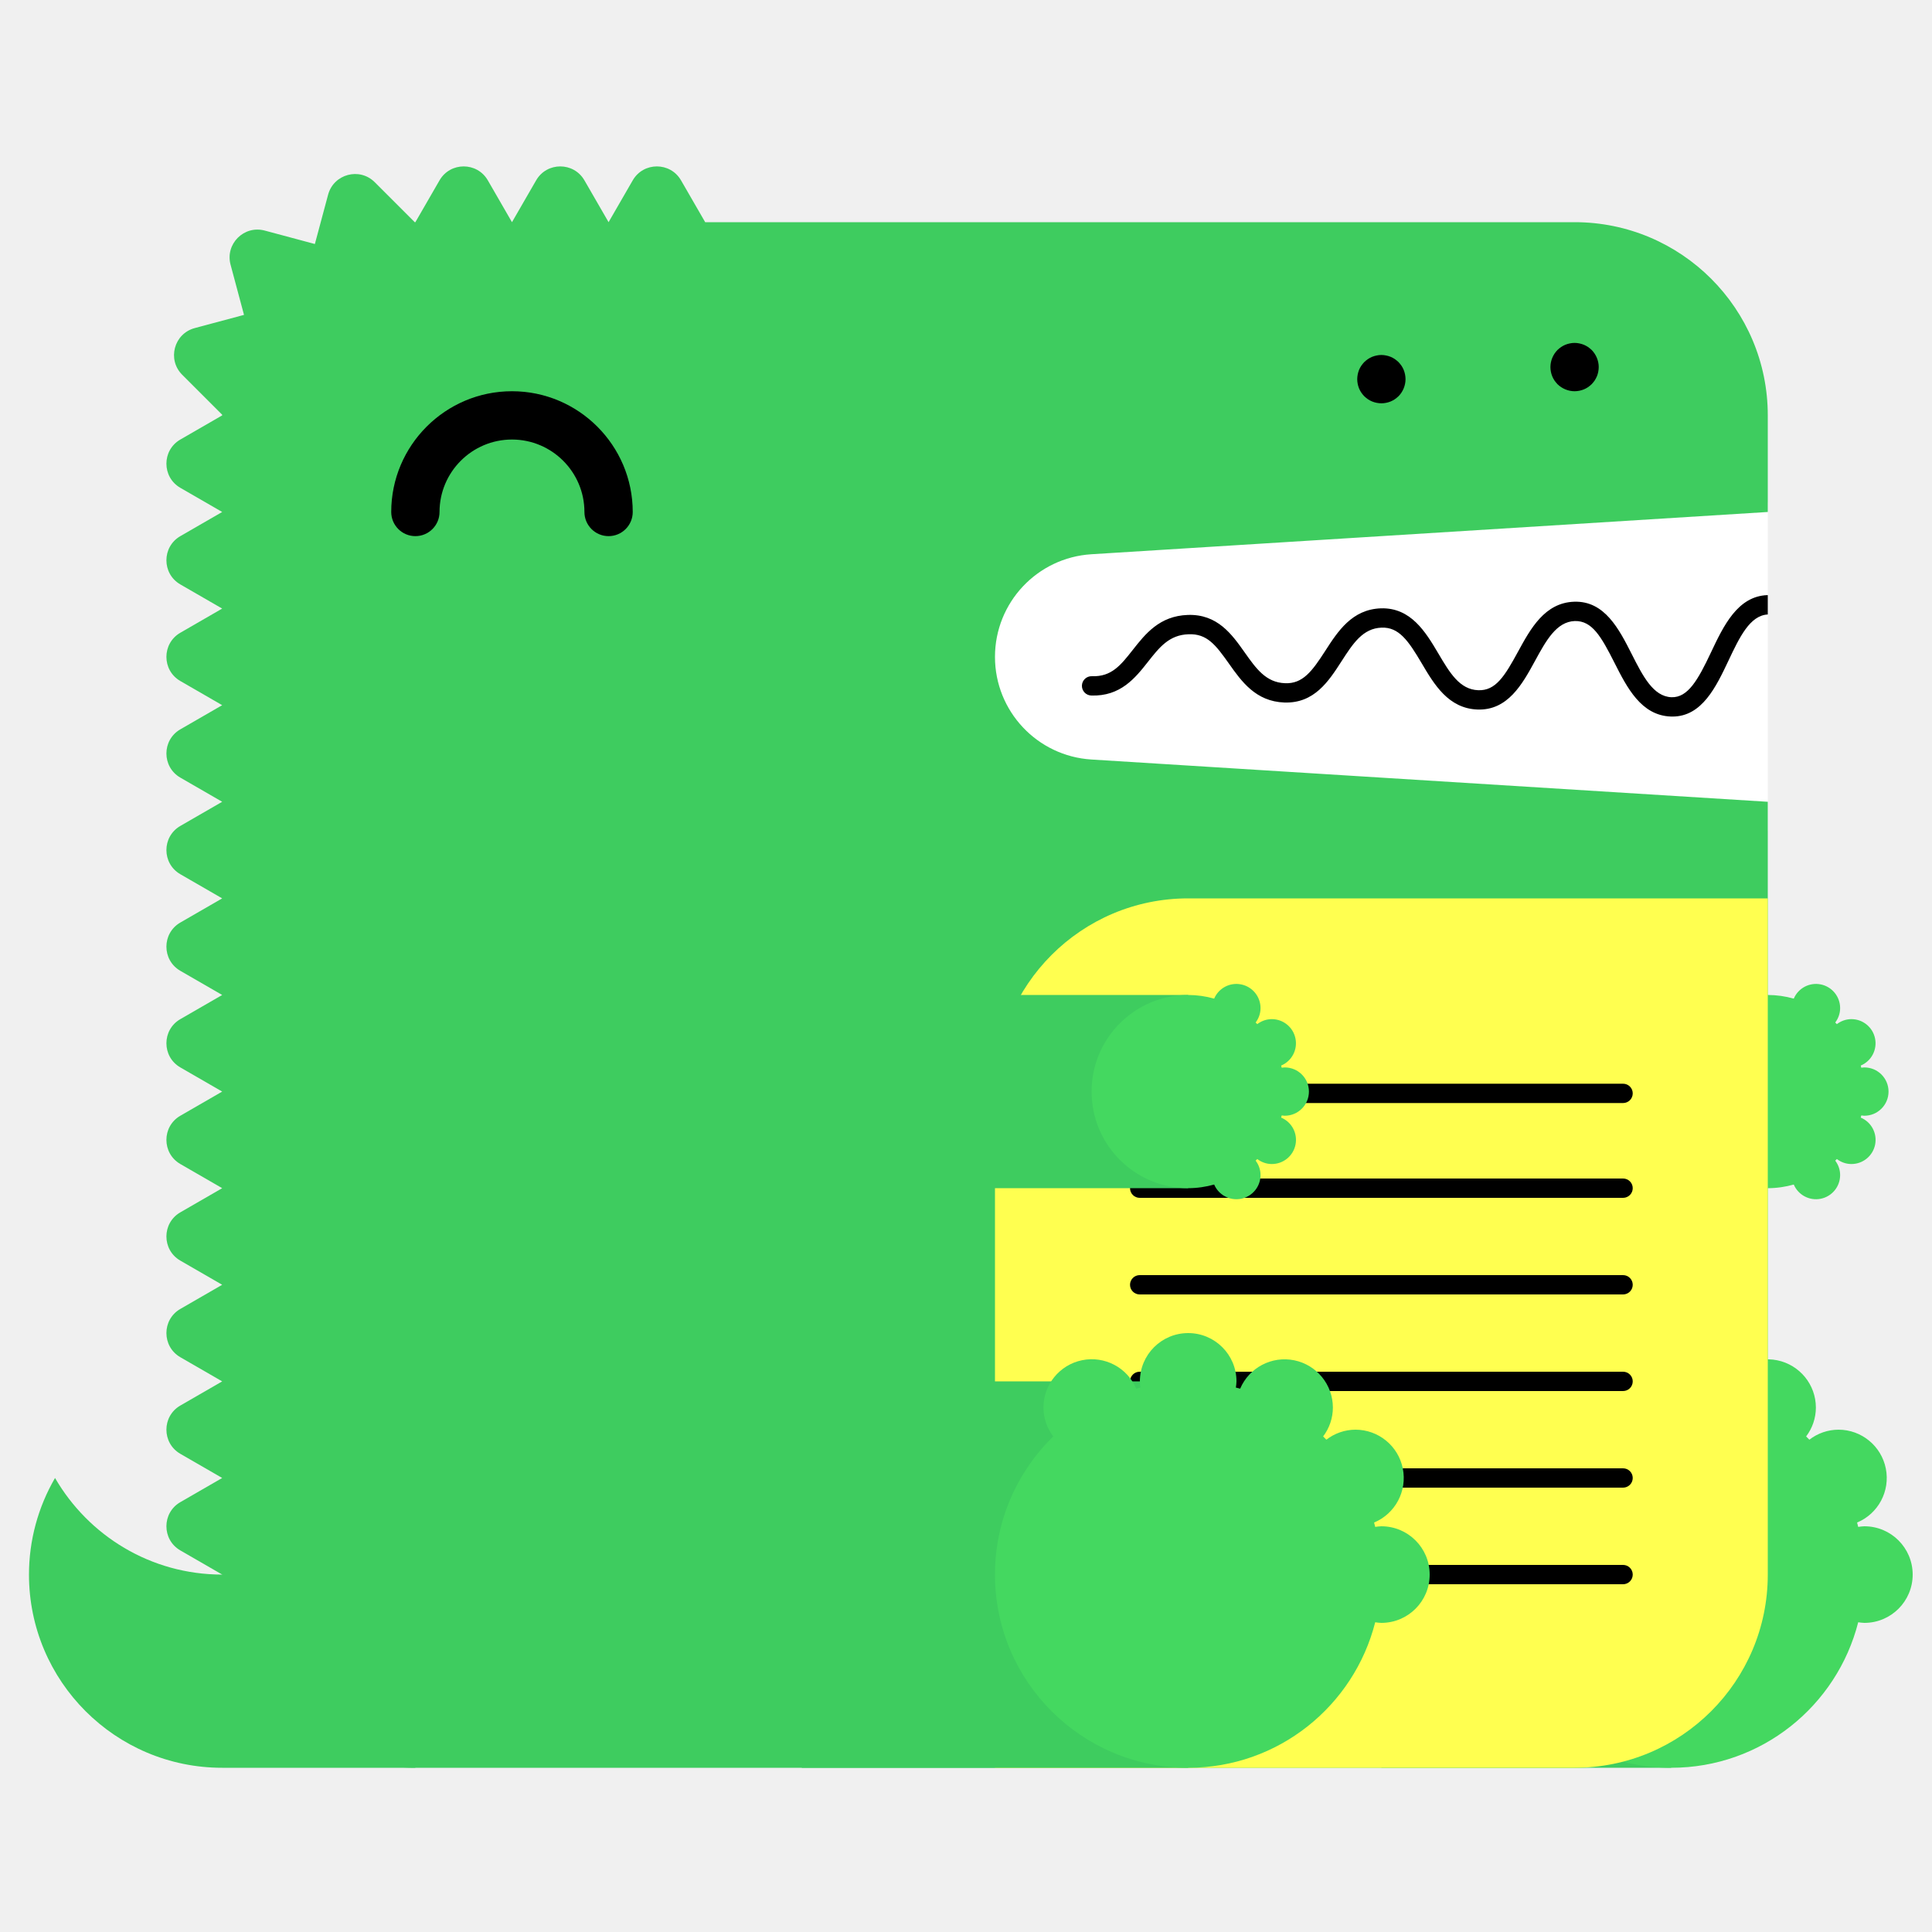
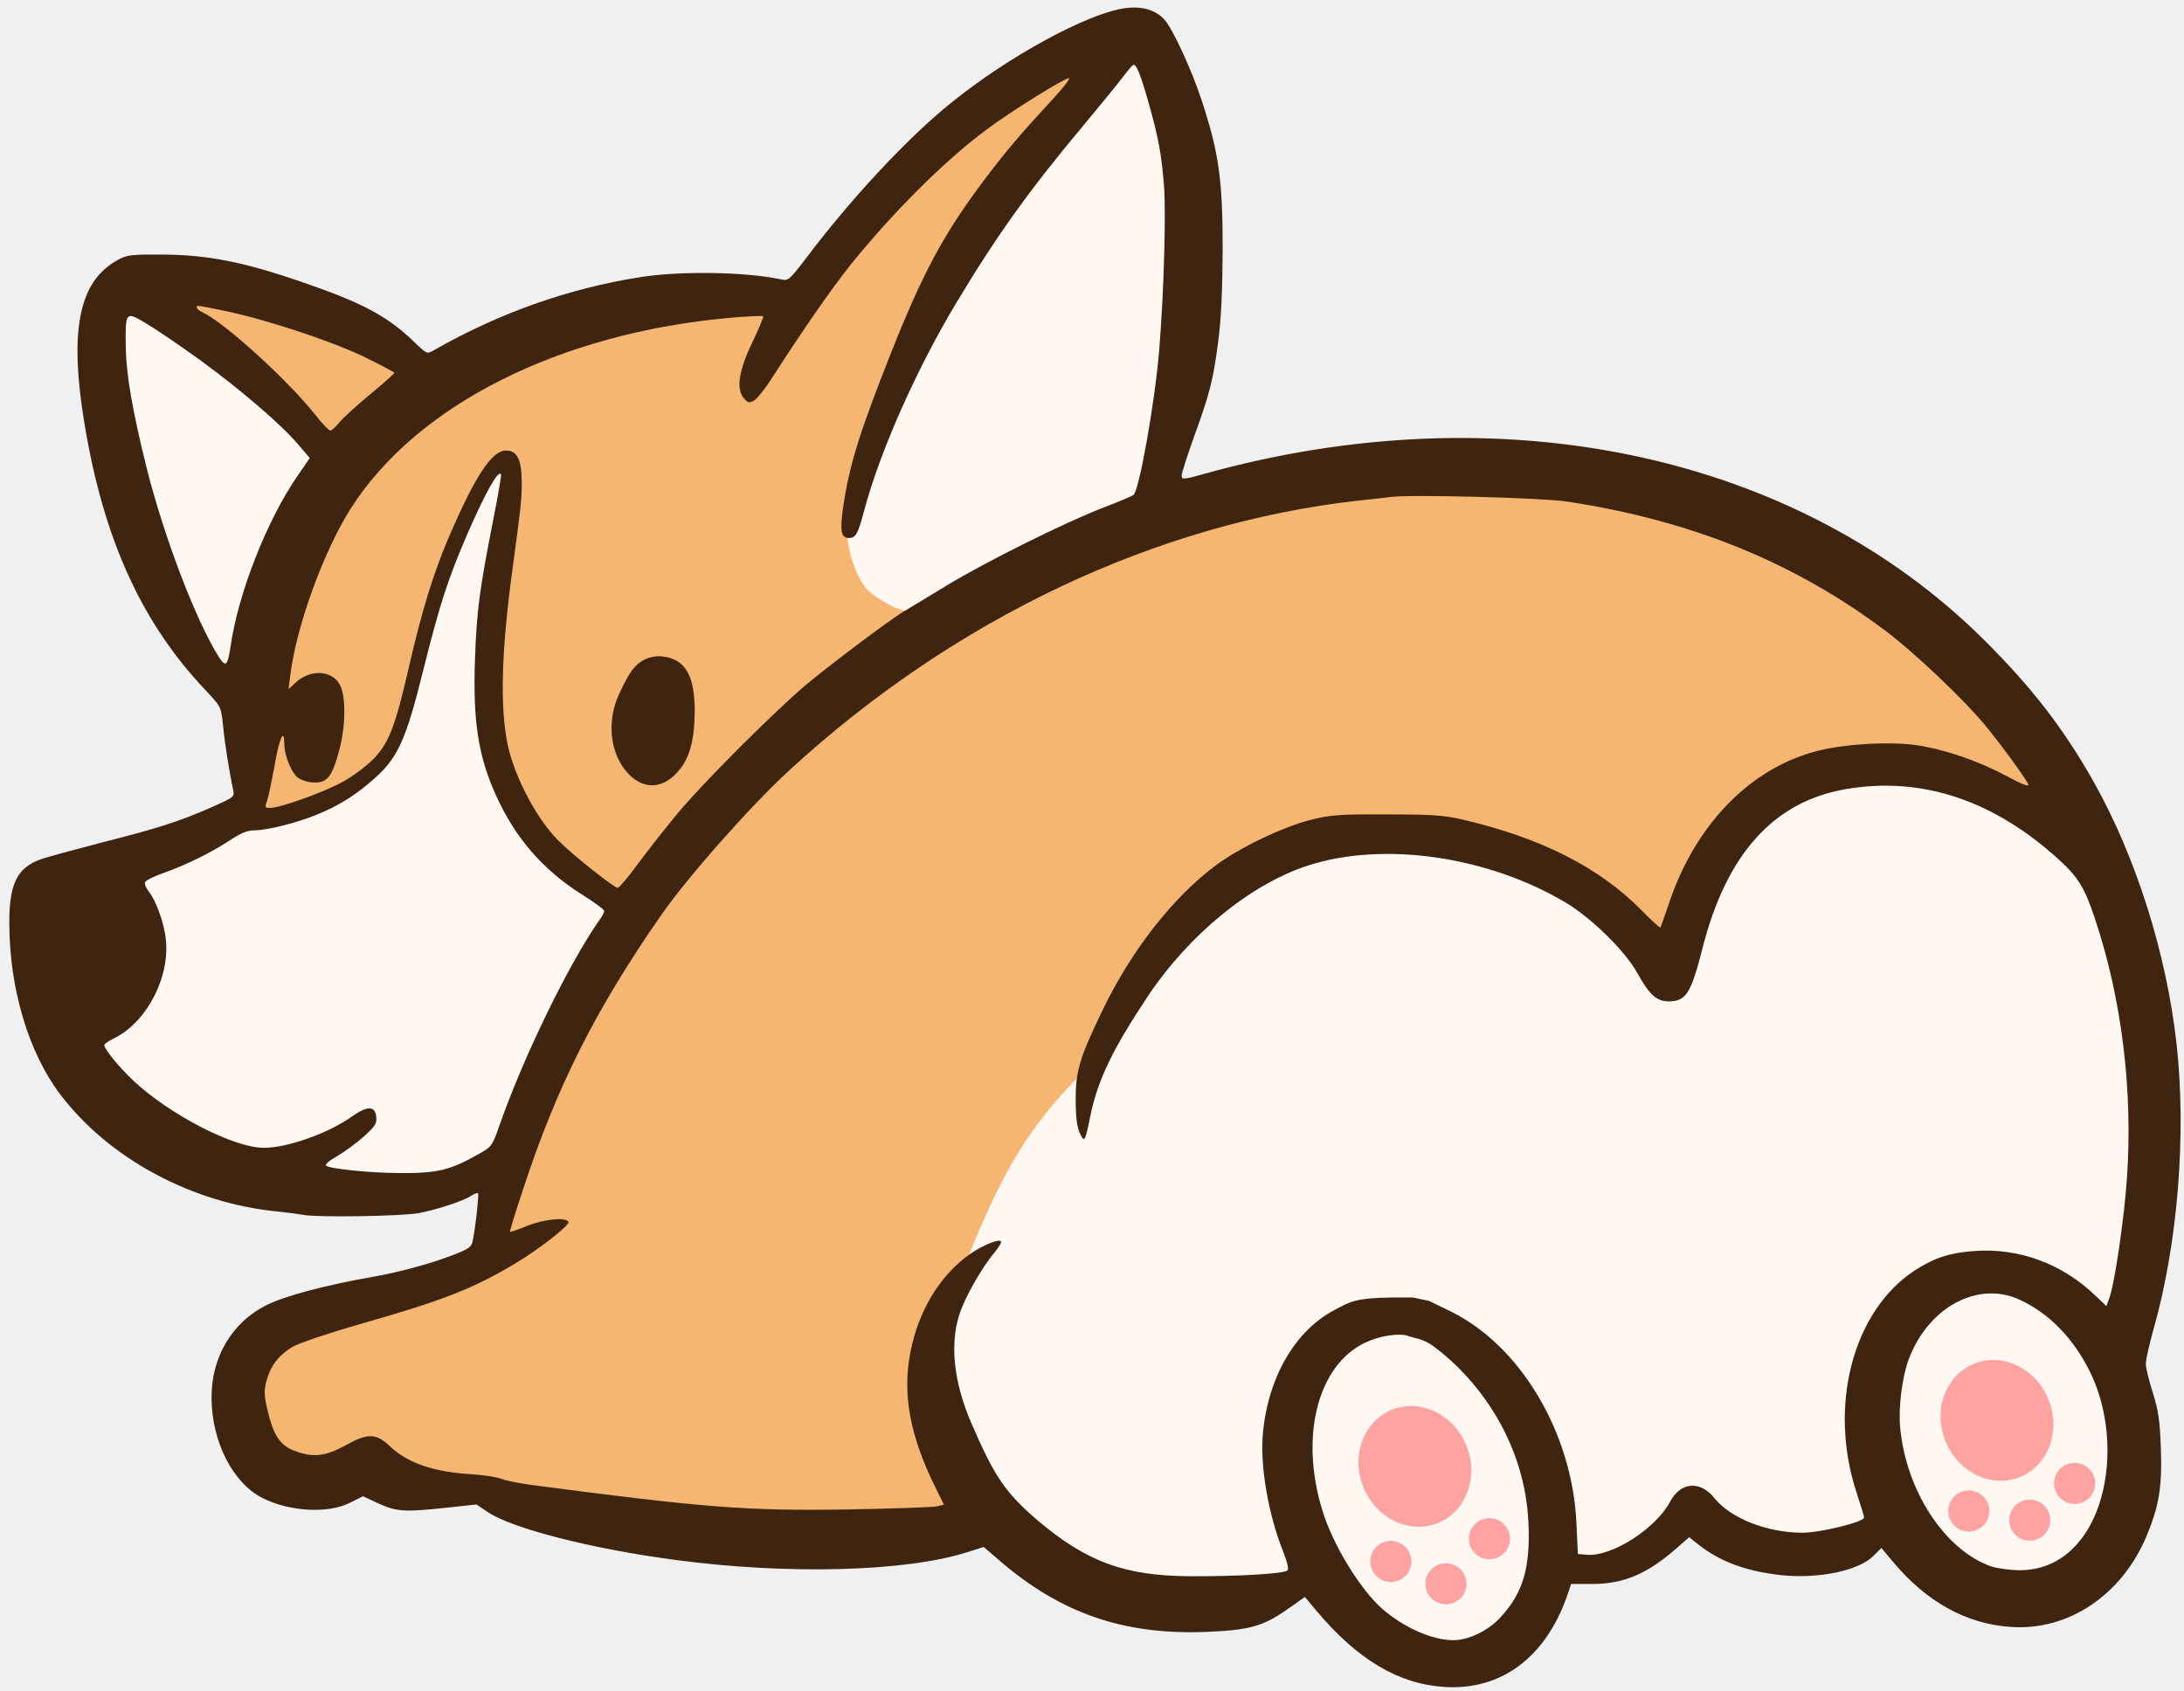
- <svg xmlns="http://www.w3.org/2000/svg" width="200" height="200" viewBox="0 0 200 200">
-   <g fill="none" fill-rule="evenodd">
-     <path fill="#FFF" d="M99 52h84v34H99z" />
-     <path d="M23 163c-7.398 0-13.843-4.027-17.303-10A19.886 19.886 0 0 0 3 163c0 11.046 8.954 20 20 20h20v-20H23z" fill="#3ECC5F" />
-     <path d="M112.98 57.376L183 53V43c0-11.046-8.954-20-20-20H73l-2.5-4.33c-1.112-1.925-3.889-1.925-5 0L63 23l-2.5-4.33c-1.111-1.925-3.889-1.925-5 0L53 23l-2.5-4.33c-1.111-1.925-3.889-1.925-5 0L43 23c-.022 0-.042.003-.065.003l-4.142-4.141c-1.57-1.571-4.252-.853-4.828 1.294l-1.369 5.104-5.192-1.392c-2.148-.575-4.111 1.389-3.535 3.536l1.39 5.193-5.102 1.367c-2.148.576-2.867 3.259-1.296 4.83l4.142 4.142c0 .021-.003.042-.003.064l-4.33 2.5c-1.925 1.111-1.925 3.889 0 5L23 53l-4.33 2.5c-1.925 1.111-1.925 3.889 0 5L23 63l-4.33 2.5c-1.925 1.111-1.925 3.889 0 5L23 73l-4.33 2.5c-1.925 1.111-1.925 3.889 0 5L23 83l-4.33 2.5c-1.925 1.111-1.925 3.889 0 5L23 93l-4.33 2.5c-1.925 1.111-1.925 3.889 0 5L23 103l-4.33 2.5c-1.925 1.111-1.925 3.889 0 5L23 113l-4.33 2.5c-1.925 1.111-1.925 3.889 0 5L23 123l-4.33 2.5c-1.925 1.111-1.925 3.889 0 5L23 133l-4.33 2.5c-1.925 1.111-1.925 3.889 0 5L23 143l-4.33 2.5c-1.925 1.111-1.925 3.889 0 5L23 153l-4.33 2.5c-1.925 1.111-1.925 3.889 0 5L23 163c0 11.046 8.954 20 20 20h120c11.046 0 20-8.954 20-20V83l-70.02-4.376A10.645 10.645 0 0 1 103 68c0-5.621 4.37-10.273 9.98-10.624" fill="#3ECC5F" />
-     <path fill="#3ECC5F" d="M143 183h30v-40h-30z" />
-     <path d="M193 158c-.219 0-.428.037-.639.064-.038-.15-.074-.301-.116-.451A5 5 0 0 0 190.32 148a4.96 4.96 0 0 0-3.016 1.036 26.531 26.531 0 0 0-.335-.336 4.955 4.955 0 0 0 1.011-2.987 5 5 0 0 0-9.599-1.959c-.148-.042-.297-.077-.445-.115.027-.211.064-.42.064-.639a5 5 0 0 0-5-5 5 5 0 0 0-5 5c0 .219.037.428.064.639-.148.038-.297.073-.445.115a4.998 4.998 0 0 0-9.599 1.959c0 1.125.384 2.151 1.011 2.987-3.717 3.632-6.031 8.693-6.031 14.3 0 11.046 8.954 20 20 20 9.339 0 17.16-6.41 19.361-15.064.211.027.42.064.639.064a5 5 0 0 0 5-5 5 5 0 0 0-5-5" fill="#44D860" />
-     <path fill="#3ECC5F" d="M153 123h30v-20h-30z" />
-     <path d="M193 115.5a2.5 2.5 0 1 0 0-5c-.109 0-.214.019-.319.032-.02-.075-.037-.15-.058-.225a2.501 2.501 0 0 0-.963-4.807c-.569 0-1.088.197-1.508.518a6.653 6.653 0 0 0-.168-.168c.314-.417.506-.931.506-1.494a2.5 2.5 0 0 0-4.8-.979A9.987 9.987 0 0 0 183 103c-5.522 0-10 4.478-10 10s4.478 10 10 10c.934 0 1.833-.138 2.69-.377a2.5 2.5 0 0 0 4.8-.979c0-.563-.192-1.077-.506-1.494.057-.055.113-.111.168-.168.42.321.939.518 1.508.518a2.5 2.5 0 0 0 .963-4.807c.021-.074.038-.15.058-.225.105.013.21.032.319.032" fill="#44D860" />
-     <path d="M63 55.5a2.5 2.5 0 0 1-2.5-2.5c0-4.136-3.364-7.5-7.5-7.5s-7.5 3.364-7.5 7.5a2.5 2.5 0 1 1-5 0c0-6.893 5.607-12.5 12.5-12.5S65.5 46.107 65.5 53a2.5 2.5 0 0 1-2.5 2.5" fill="#000" />
-     <path d="M103 183h60c11.046 0 20-8.954 20-20V93h-60c-11.046 0-20 8.954-20 20v70z" fill="#FFFF50" />
-     <path d="M168.02 124h-50.04a1 1 0 1 1 0-2h50.04a1 1 0 1 1 0 2m0 20h-50.04a1 1 0 1 1 0-2h50.04a1 1 0 1 1 0 2m0 20h-50.04a1 1 0 1 1 0-2h50.04a1 1 0 1 1 0 2m0-49.814h-50.04a1 1 0 1 1 0-2h50.04a1 1 0 1 1 0 2m0 19.814h-50.04a1 1 0 1 1 0-2h50.04a1 1 0 1 1 0 2m0 20h-50.04a1 1 0 1 1 0-2h50.04a1 1 0 1 1 0 2M183 61.611c-.012 0-.022-.006-.034-.005-3.09.105-4.552 3.196-5.842 5.923-1.346 2.85-2.387 4.703-4.093 4.647-1.889-.068-2.969-2.202-4.113-4.46-1.314-2.594-2.814-5.536-5.963-5.426-3.046.104-4.513 2.794-5.807 5.167-1.377 2.528-2.314 4.065-4.121 3.994-1.927-.07-2.951-1.805-4.136-3.813-1.321-2.236-2.848-4.75-5.936-4.664-2.994.103-4.465 2.385-5.763 4.4-1.373 2.13-2.335 3.428-4.165 3.351-1.973-.07-2.992-1.51-4.171-3.177-1.324-1.873-2.816-3.993-5.895-3.89-2.928.1-4.399 1.97-5.696 3.618-1.232 1.564-2.194 2.802-4.229 2.724a1 1 0 0 0-.072 2c3.017.101 4.545-1.8 5.872-3.487 1.177-1.496 2.193-2.787 4.193-2.855 1.926-.082 2.829 1.115 4.195 3.045 1.297 1.834 2.769 3.914 5.731 4.021 3.103.104 4.596-2.215 5.918-4.267 1.182-1.834 2.202-3.417 4.15-3.484 1.793-.067 2.769 1.35 4.145 3.681 1.297 2.197 2.766 4.686 5.787 4.796 3.125.108 4.634-2.62 5.949-5.035 1.139-2.088 2.214-4.06 4.119-4.126 1.793-.042 2.728 1.595 4.111 4.33 1.292 2.553 2.757 5.445 5.825 5.556l.169.003c3.064 0 4.518-3.075 5.805-5.794 1.139-2.41 2.217-4.68 4.067-4.773v-2z" fill="#000" />
-     <path fill="#3ECC5F" d="M83 183h40v-40H83z" />
-     <path d="M143 158c-.219 0-.428.037-.639.064-.038-.15-.074-.301-.116-.451A5 5 0 0 0 140.32 148a4.96 4.96 0 0 0-3.016 1.036 26.531 26.531 0 0 0-.335-.336 4.955 4.955 0 0 0 1.011-2.987 5 5 0 0 0-9.599-1.959c-.148-.042-.297-.077-.445-.115.027-.211.064-.42.064-.639a5 5 0 0 0-5-5 5 5 0 0 0-5 5c0 .219.037.428.064.639-.148.038-.297.073-.445.115a4.998 4.998 0 0 0-9.599 1.959c0 1.125.384 2.151 1.011 2.987-3.717 3.632-6.031 8.693-6.031 14.3 0 11.046 8.954 20 20 20 9.339 0 17.16-6.41 19.361-15.064.211.027.42.064.639.064a5 5 0 0 0 5-5 5 5 0 0 0-5-5" fill="#44D860" />
-     <path fill="#3ECC5F" d="M83 123h40v-20H83z" />
-     <path d="M133 115.5a2.5 2.5 0 1 0 0-5c-.109 0-.214.019-.319.032-.02-.075-.037-.15-.058-.225a2.501 2.501 0 0 0-.963-4.807c-.569 0-1.088.197-1.508.518a6.653 6.653 0 0 0-.168-.168c.314-.417.506-.931.506-1.494a2.5 2.5 0 0 0-4.8-.979A9.987 9.987 0 0 0 123 103c-5.522 0-10 4.478-10 10s4.478 10 10 10c.934 0 1.833-.138 2.69-.377a2.5 2.5 0 0 0 4.8-.979c0-.563-.192-1.077-.506-1.494.057-.055.113-.111.168-.168.42.321.939.518 1.508.518a2.5 2.5 0 0 0 .963-4.807c.021-.074.038-.15.058-.225.105.013.21.032.319.032" fill="#44D860" />
-     <path d="M143 41.75c-.16 0-.33-.02-.49-.05a2.52 2.52 0 0 1-.47-.14c-.15-.06-.29-.14-.431-.23-.13-.09-.259-.2-.38-.31-.109-.12-.219-.24-.309-.38s-.17-.28-.231-.43a2.619 2.619 0 0 1-.189-.96c0-.16.02-.33.05-.49.03-.16.08-.31.139-.47.061-.15.141-.29.231-.43.09-.13.2-.26.309-.38.121-.11.25-.22.38-.31.141-.09.281-.17.431-.23.149-.06.31-.11.47-.14.32-.07.65-.07.98 0 .159.03.32.08.47.14.149.06.29.14.43.23.13.09.259.2.38.31.11.12.22.25.31.38.09.14.17.28.23.43.06.16.11.31.14.47.029.16.05.33.05.49 0 .66-.271 1.31-.73 1.77-.121.11-.25.22-.38.31-.14.09-.281.17-.43.23a2.565 2.565 0 0 1-.96.19m20-1.25c-.66 0-1.3-.27-1.771-.73a3.802 3.802 0 0 1-.309-.38c-.09-.14-.17-.28-.231-.43a2.619 2.619 0 0 1-.189-.96c0-.66.27-1.3.729-1.77.121-.11.25-.22.38-.31.141-.09.281-.17.431-.23.149-.06.31-.11.47-.14.32-.07.66-.07.98 0 .159.03.32.08.47.14.149.06.29.14.43.23.13.09.259.2.38.31.459.47.73 1.11.73 1.77 0 .16-.021.33-.05.49-.03.16-.08.32-.14.47-.07.15-.14.29-.23.43-.09.13-.2.26-.31.38-.121.11-.25.22-.38.31-.14.09-.281.17-.43.23a2.565 2.565 0 0 1-.96.19" fill="#000" />
-   </g>
+ <svg xmlns="http://www.w3.org/2000/svg" width="186" height="144" viewBox="0 0 186 144" fill="none">
+   <path d="M22.186 24.517C18.986 22.917 15.186 23.517 13.686 24.017L20.186 30.517L26.686 37.517L30.686 38.017L26.186 43.017L22.186 61.517L20.686 70.017L24.186 69.517L30.186 66.517L33.186 64.017L34.686 60.017L36.186 53.517L38.686 46.517L40.686 42.017L42.686 39.017L43.686 39.517L43.186 45.017L42.186 49.517V65.017L44.686 69.517L47.686 73.517L54.186 77.517L42.686 99.517L41.686 102.017C41.853 102.851 41.986 105.017 41.186 107.017C40.186 109.517 35.686 109.017 35.186 109.517C34.786 109.917 31.353 110.684 29.686 111.017C28.853 111.184 26.586 111.717 24.186 112.517C21.786 113.317 20.52 115.851 20.186 117.017C20.02 118.184 19.786 120.717 20.186 121.517C20.586 122.317 22.686 124.517 23.686 125.517L30.686 124.517L38.186 126.517L47.686 128.517L66.186 131.517L83.186 129.517L78.186 116.017L81.186 109.517C81.853 107.684 85.086 104.717 86.686 101.517C88.286 98.317 91.186 93.851 92.686 92.517L94.686 86.017L100.186 78.017L107.686 72.517L121.186 71.017L133.186 74.017L141.686 82.517L146.186 72.517L154.186 66.517L164.686 65.517L176.686 71.017L172.686 64.017L161.686 52.517L143.686 41.517L116.186 39.517L97.186 45.017L78.186 52.517C77.686 52.517 74.686 50.017 74.186 49.017C73.686 48.017 71.686 45.184 72.186 44.017L76.686 31.017L83.686 19.017L92.686 8.517V3.517L79.686 12.017L72.186 21.017L65.686 25.517H54.186C53.386 25.517 41.186 29.851 35.186 32.017C32.186 30.184 25.386 26.117 22.186 24.517Z" fill="#F4B670" />
+   <path d="M12.186 46.517C11.353 43.184 9.686 34.317 9.686 25.517H13.686L22.686 32.017L28.186 39.517L19.686 59.017L15.186 53.517L12.186 46.517Z" fill="#FFF7F1" />
+   <path d="M43.186 45.017V39.517H42.686L40.686 42.017L38.186 47.017L34.186 62.017L32.186 65.017C31.353 65.684 29.386 67.117 28.186 67.517L23.686 70.017L20.686 69.017L9.686 74.017L5.686 85.517L9.686 94.017L23.686 101.517H36.686L42.186 99.517L46.186 91.517L53.186 78.017L46.186 71.517L42.186 65.017L41.186 55.517L43.186 45.017Z" fill="#FFF7F1" />
+   <path d="M87.186 14.017L96.686 3.017L100.686 8.517V17.017L99.186 39.017L97.186 44.017C93.186 46.017 84.986 50.817 80.186 52.017C77.686 52.517 76.186 52.017 74.186 50.517C72.867 49.528 72.02 46.351 72.186 45.017L77.686 28.517L87.186 14.017Z" fill="#FFF7F1" />
+   <path d="M129.186 72.517L142.186 82.517L144.186 77.517C145.52 74.351 148.786 67.717 151.186 66.517C154.186 65.017 157.186 65.517 162.686 65.017C167.086 64.617 172.186 67.517 174.186 69.017C175.353 70.351 178.286 74.017 180.686 78.017C183.086 82.017 183.686 90.684 183.686 94.517L180.686 116.017L182.686 125.017L179.686 133.517L169.686 136.517L161.686 128.517L156.686 131.017L152.686 132.517L146.186 131.017L143.686 128.517L140.686 131.017L136.686 132.517L132.186 133.517L130.686 136.017L127.186 140.517L118.686 139.517L111.186 135.017H90.686L79.686 121.517L81.686 109.017C85.202 99.977 87.603 95.39 94.186 89.517L101.686 79.017L107.186 74.517L117.686 71.517L129.186 72.517Z" fill="#FFF7F1" />
+   <path d="M124.874 123.109C125.965 125.769 124.89 128.73 122.472 129.722C120.055 130.713 117.21 129.361 116.119 126.7C115.027 124.04 116.102 121.079 118.52 120.087C120.937 119.095 123.782 120.448 124.874 123.109Z" fill="#FFA2A2" />
+   <path d="M174.45 119.191C175.542 121.852 174.467 124.813 172.049 125.804C169.631 126.796 166.787 125.443 165.695 122.783C164.604 120.123 165.679 117.162 168.097 116.17C170.514 115.178 173.359 116.531 174.45 119.191Z" fill="#FFA2A2" />
+   <path d="M120.013 132.22C120.446 133.084 120.097 134.136 119.233 134.569C118.369 135.002 117.317 134.653 116.884 133.789C116.451 132.925 116.8 131.873 117.664 131.44C118.528 131.007 119.58 131.356 120.013 132.22Z" fill="#FFA2A2" />
+   <path d="M124.71 134.122C125.143 134.986 124.794 136.038 123.93 136.471C123.066 136.904 122.014 136.555 121.581 135.691C121.148 134.827 121.497 133.775 122.361 133.342C123.225 132.909 124.277 133.258 124.71 134.122Z" fill="#FFA2A2" />
+   <path d="M128.414 130.282C128.847 131.146 128.498 132.197 127.634 132.63C126.77 133.063 125.718 132.714 125.285 131.85C124.852 130.986 125.201 129.935 126.065 129.501C126.929 129.068 127.981 129.418 128.414 130.282Z" fill="#FFA2A2" />
+   <path d="M169.236 127.922C169.669 128.786 169.32 129.837 168.456 130.27C167.592 130.703 166.54 130.354 166.107 129.49C165.674 128.626 166.023 127.575 166.887 127.142C167.751 126.708 168.803 127.058 169.236 127.922Z" fill="#FFA2A2" />
+   <path d="M174.43 128.702C174.864 129.566 174.514 130.617 173.65 131.05C172.786 131.484 171.735 131.134 171.302 130.27C170.868 129.406 171.218 128.355 172.082 127.922C172.946 127.489 173.997 127.838 174.43 128.702Z" fill="#FFA2A2" />
+   <path d="M178.251 125.573C178.684 126.437 178.335 127.488 177.471 127.922C176.607 128.355 175.555 128.006 175.122 127.141C174.689 126.277 175.038 125.226 175.902 124.793C176.766 124.36 177.818 124.709 178.251 125.573Z" fill="#FFA2A2" />
+   <path d="M95.698 0.714C92.526 1.204 85.927 4.781 81.052 8.719C77.326 11.7 72.429 16.958 68.512 22.174C67.214 23.856 67.128 23.941 66.49 23.792C63.509 23.153 57.953 23.068 54.568 23.6C48.437 24.558 42.497 26.666 36.941 29.838C36.366 30.178 36.344 30.157 35.237 29.093C33.023 26.943 30.831 25.772 25.721 24.026C20.74 22.302 17.631 21.706 13.884 21.684C11.223 21.663 10.819 21.706 10.053 22.131C6.582 24.005 5.795 28.433 7.391 37.225C9.073 46.465 12.267 53.277 17.525 58.812C18.824 60.196 18.824 60.196 18.994 61.772C19.122 63.198 19.483 65.476 19.845 67.243C19.994 67.882 19.994 67.882 17.887 68.818C15.204 69.989 13.565 70.521 8.456 71.82C6.178 72.416 3.9 73.033 3.389 73.225C1.452 73.949 0.792 75.311 0.792 78.569C0.792 84.168 2.41 89.618 5.113 93.194C9.265 98.687 16.354 102.498 23.677 103.2C24.508 103.285 25.466 103.413 25.806 103.477C26.892 103.711 34.237 103.605 35.684 103.328C37.239 103.03 39.431 102.306 40.134 101.859C40.389 101.689 40.666 101.582 40.709 101.646C40.815 101.752 40.432 105.073 40.219 105.861C40.091 106.308 39.687 106.521 37.515 107.288C35.961 107.82 33.705 108.416 31.767 108.756C27.765 109.459 24.295 110.374 22.762 111.141C19.76 112.61 17.972 115.612 18.015 119.146C18.057 122.829 19.824 126.299 22.315 127.576C24.614 128.768 27.978 128.96 29.851 127.981L30.916 127.448L32.236 128.066C33.79 128.768 34.471 128.811 37.984 128.428L40.581 128.151L41.56 128.811C43.689 130.216 50.438 131.94 57.548 132.877C67.086 134.154 77.156 133.878 82.371 132.217L83.776 131.77L85.139 132.941C90.334 137.412 95.656 139.264 102.66 139.008C106.364 138.859 107.535 138.54 109.558 137.135L111.133 136.028L112.091 137.177C115.604 141.371 119.095 143.436 122.991 143.692C127.802 144.011 131.592 141.222 133.444 135.985L133.806 134.921H135.701C138.34 134.899 140.299 134.048 142.79 131.876L143.854 130.94L144.663 131.578C146.494 133.026 148.751 133.856 151.752 134.176C154.903 134.495 158.288 133.792 159.544 132.536L160.226 131.855L161.247 133.069C164.079 136.454 167.506 138.348 171.275 138.582C176.171 138.923 180.727 135.836 182.813 130.833C183.878 128.279 184.154 126.618 184.027 123.318C183.942 120.955 183.814 120.125 183.345 118.635C183.026 117.634 182.749 116.527 182.749 116.186C182.749 115.824 183.047 114.483 183.409 113.206C185.474 105.925 186.219 96.622 185.368 88.936C184.516 81.251 181.919 73.012 178.3 66.583C175.767 62.091 173.063 58.578 168.997 54.533C153.072 38.673 127.866 33.287 102.511 40.376C100.765 40.866 100.637 40.866 100.637 40.504C100.637 40.291 101.106 38.843 101.659 37.289C103.043 33.478 103.32 32.371 103.746 29.114C104.001 27.198 104.108 24.792 104.129 21.237C104.129 15.34 103.81 13.02 102.341 8.549C101.51 5.994 99.871 2.46 99.19 1.694C98.423 0.821 97.189 0.48 95.698 0.714ZM97.87 8.932C98.658 11.764 98.913 13.083 99.126 15.766C99.317 18.044 99.126 24.856 98.721 29.859C98.338 34.394 97.018 41.781 96.529 42.164C96.38 42.271 95.23 42.76 93.931 43.25C90.546 44.57 83.968 47.849 80.626 49.871C79.05 50.829 77.411 51.83 77.007 52.064C75.814 52.766 70.918 56.449 68.704 58.28C66.021 60.537 59.848 66.689 57.655 69.35C56.675 70.521 55.207 72.416 54.355 73.544C53.525 74.694 52.737 75.609 52.609 75.631C52.333 75.631 48.99 73.012 47.67 71.713C45.797 69.925 43.859 66.285 43.242 63.475C42.561 60.217 42.689 55.385 43.689 48.168C44.349 43.271 44.434 42.569 44.434 41.121C44.434 39.163 44.051 38.375 43.093 38.375C41.88 38.375 40.453 40.568 38.175 45.869C36.898 48.87 35.897 52.128 34.833 56.79C33.662 61.899 33.108 63.326 31.767 64.688C31.192 65.263 30.043 66.136 29.213 66.583C27.659 67.456 23.869 68.818 23.017 68.818C22.57 68.818 22.528 68.776 22.741 68.243C22.847 67.924 23.124 66.625 23.358 65.348C23.763 62.921 24.21 61.899 24.21 63.347C24.21 64.22 24.678 65.497 25.21 66.093C25.593 66.54 26.743 66.796 27.382 66.583C28.042 66.391 28.404 65.71 28.893 63.9C29.468 61.772 29.468 59.153 28.893 58.237C28.191 57.067 26.381 57.024 25.189 58.131L24.572 58.706L24.721 57.535C25.232 53.341 27.552 46.976 29.873 43.314C35.493 34.479 47.67 28.369 62.168 27.07C63.68 26.943 64.957 26.879 64.999 26.943C65.042 26.985 64.659 27.943 64.127 29.05C62.934 31.477 62.679 33.095 63.318 33.883C63.68 34.309 63.786 34.351 64.191 34.138C64.467 33.989 65.212 33.053 65.851 32.031C68.47 27.965 70.811 24.601 72.451 22.536C76.027 18.108 80.455 13.68 83.989 11.061C86.054 9.507 90.61 6.675 91.036 6.654C91.185 6.654 90.525 7.527 89.546 8.57C86.863 11.466 85.65 12.892 83.606 15.617C80.349 19.981 78.561 23.302 75.878 30.072C73.153 36.949 72.344 39.61 71.812 43.165C71.514 45.209 71.62 45.826 72.302 45.826C72.876 45.826 73.068 45.485 73.6 43.484C74.92 38.503 78.05 31.435 81.435 25.814C84.841 20.13 87.672 16.17 92.292 10.656C93.782 8.868 95.294 7.016 95.635 6.548C95.996 6.079 96.358 5.632 96.486 5.547C96.742 5.355 97.125 6.271 97.87 8.932ZM19.015 26.453C22.549 27.177 27.978 28.965 30.873 30.328C32.363 31.051 33.577 31.69 33.577 31.754C33.577 31.839 32.661 32.648 31.533 33.585C30.405 34.5 29.234 35.586 28.915 35.969C28.616 36.352 28.255 36.672 28.127 36.672C27.999 36.672 27.424 36.076 26.849 35.331C24.55 32.414 19.122 27.475 17.248 26.602C16.971 26.474 16.759 26.304 16.759 26.198C16.759 25.985 16.588 25.963 19.015 26.453ZM17.099 30.711C20.505 33.202 23.933 36.139 25.359 37.821L26.381 39.014L25.317 40.568C22.72 44.336 20.271 50.574 19.633 55.087C19.377 56.747 19.228 56.875 18.611 55.917C16.673 52.83 13.97 45.741 12.501 39.908C11.287 35.011 10.755 31.967 10.712 29.646C10.67 26.453 10.67 26.474 12.607 27.645C13.48 28.177 15.502 29.561 17.099 30.711ZM41.986 44.378C40.837 50.254 40.602 51.978 40.453 56.087C40.262 61.431 40.73 64.433 42.263 67.796C43.902 71.394 46.223 74.077 49.544 76.184C50.608 76.844 51.46 77.483 51.46 77.589C51.46 77.717 51.289 78.058 51.055 78.356C48.373 82.209 44.541 90.107 42.518 95.919C41.944 97.558 41.858 97.686 40.879 98.24C38.367 99.666 37.303 99.943 34.109 99.921C31.597 99.921 28.042 99.56 27.765 99.283C27.659 99.176 28.106 98.814 28.723 98.474C29.34 98.112 30.362 97.367 30.98 96.813C31.938 95.941 32.108 95.706 32.044 95.132C31.959 94.195 31.299 94.174 30.022 95.068C28.02 96.515 24.508 97.771 22.464 97.771C19.909 97.771 14.438 94.94 11.351 92.045C10.116 90.874 8.882 89.362 8.882 89.022C8.882 88.936 9.222 88.681 9.627 88.489C12.458 87.148 14.502 83.273 14.119 79.952C13.97 78.611 13.288 76.716 12.692 75.971C12.437 75.652 12.288 75.29 12.352 75.141C12.416 74.992 13.097 74.651 13.884 74.375C15.779 73.715 18.015 72.608 19.569 71.586C20.442 70.99 21.059 70.734 21.57 70.734C22.72 70.734 25.21 70.117 26.977 69.393C28.936 68.605 30.49 67.605 32.129 66.093C33.917 64.433 34.62 62.836 36.025 57.173C37.452 51.446 38.154 49.317 39.772 45.549C41.369 41.909 42.391 40.078 42.667 40.376C42.731 40.419 42.412 42.228 41.986 44.378ZM133.423 42.718C144.003 44.315 152.753 47.87 160.545 53.703C163.014 55.555 167.166 59.494 169.06 61.772C170.551 63.602 172.552 66.327 172.743 66.838C172.829 67.051 172.126 66.774 170.87 66.093C168.443 64.795 165.633 63.837 163.227 63.475C160.971 63.155 157.33 63.347 154.946 63.922C149.155 65.327 144.386 70.181 142.13 76.972C141.768 78.058 141.427 78.973 141.406 79.016C141.363 79.037 140.618 78.377 139.767 77.504C136.19 73.885 131.272 71.394 124.694 69.84C122.948 69.436 122.054 69.372 118.094 69.372C114.028 69.35 113.304 69.414 111.601 69.84C109.259 70.436 105.513 72.224 103.511 73.736C99.871 76.461 96.401 80.91 93.953 85.935C91.973 90.043 91.611 91.172 91.611 93.62C91.611 95.132 91.717 95.962 91.951 96.494C92.356 97.367 92.399 97.303 92.867 95.025C93.484 92.002 94.762 89.362 97.721 84.913C101.255 79.591 106.535 75.29 111.431 73.715C117.839 71.65 126.674 72.927 133.316 76.865C135.509 78.164 138.404 80.996 139.447 82.89C140.512 84.806 141.108 85.317 142.215 85.296C143.599 85.253 144.025 84.572 144.983 80.804C147.026 72.757 151.029 68.286 157.181 67.222C163.674 66.093 169.912 68.18 175.532 73.395C177.001 74.758 177.576 75.695 178.428 78.292C180.684 85.04 181.642 92.768 181.153 100.177C180.918 103.775 180.088 109.416 179.62 110.63L179.386 111.247L178.492 110.396C175.66 107.649 171.934 106.266 168.102 106.564C166.016 106.713 164.696 107.16 163.057 108.224C157.777 111.694 155.67 119.806 158.139 127.214C158.48 128.257 158.757 129.173 158.757 129.258C158.757 129.641 155.031 130.556 153.519 130.556C150.475 130.556 147.367 129.322 145.983 127.576C144.812 126.107 143.13 126.235 142.258 127.874C141.023 130.216 137.233 132.643 135.104 132.43L134.381 132.366L134.253 129.684C133.891 122.062 129.527 114.696 123.651 111.758L121.706 110.81L120.308 110.517H118.686C115.323 110.56 115.008 110.885 113.688 111.567C110.324 113.312 108.003 117.272 107.556 122.083C107.301 124.872 108.003 128.981 109.302 132.217C109.643 133.09 109.77 133.643 109.643 133.771C109.366 134.048 105.427 134.282 101.383 134.261C95.805 134.239 92.548 133.047 88.354 129.492C85.629 127.15 84.692 125.788 82.712 121.189C81.243 117.783 80.881 114.568 81.69 112.014C82.137 110.566 83.606 107.969 84.713 106.67C85.075 106.223 85.331 105.797 85.245 105.733C84.99 105.478 83.223 106.287 82.18 107.139C79.859 108.969 78.22 111.78 77.56 115.058C76.815 118.698 77.475 122.296 79.689 126.746L80.391 128.172L79.71 128.321C79.327 128.385 75.9 128.513 72.089 128.577C63.594 128.704 59.997 128.428 45.286 126.49C44.285 126.363 43.136 126.128 42.731 125.979C42.327 125.809 41.156 125.639 40.155 125.575C36.941 125.383 34.748 124.638 33.258 123.233C32.044 122.083 31.363 122.041 29.489 123.084C27.68 124.063 26.679 124.191 25.061 123.574C23.848 123.105 23.294 122.254 22.805 120.21C22.485 118.848 22.464 118.464 22.698 117.613C23.039 116.335 23.741 115.42 24.933 114.717C25.466 114.398 28.084 113.525 30.745 112.759C37.664 110.8 40.325 109.757 43.902 107.607C45.839 106.457 48.522 104.371 48.415 104.094C48.266 103.647 46.329 103.839 44.86 104.435C44.115 104.733 43.476 104.967 43.434 104.924C43.391 104.903 43.902 103.243 44.562 101.263C47.436 92.513 50.715 85.999 56.292 77.972C58.57 74.694 63.956 68.605 67.256 65.582C81.307 52.681 98.487 44.549 115.753 42.633C116.86 42.526 118.073 42.377 118.414 42.335C120.032 42.1 131.294 42.398 133.423 42.718ZM172.062 110.736C174.553 111.907 176.554 113.972 177.981 116.825C180.408 121.743 179.833 128.513 176.682 131.749C175.426 133.069 173.808 133.75 171.998 133.75C171.211 133.75 170.125 133.601 169.593 133.431C165.633 132.047 162.312 126.98 161.822 121.551C161.673 119.848 161.993 117.357 162.525 115.867C164.185 111.332 168.486 109.033 172.062 110.736ZM119.736 113.736C120.367 113.993 121.132 113.968 122.078 114.671C126.293 117.807 129.867 123.212 130.165 129.641C130.357 133.516 129.718 135.708 127.738 137.816C126.717 138.923 125.035 139.711 123.779 139.711C121.969 139.711 119.542 138.625 117.733 137.05C115.838 135.389 113.475 131.536 112.602 128.598C110.601 122.062 112.368 115.846 116.689 114.185C117.86 113.717 119.122 113.611 119.736 113.736Z" fill="#3F2410" />
+   <path d="M54.908 56.172C54.078 56.598 53.631 57.173 52.758 59.047C51.609 61.474 51.949 64.305 53.567 65.966C54.845 67.243 56.377 67.2 57.655 65.816C58.698 64.688 59.124 63.198 59.166 60.707C59.188 57.578 58.379 56.13 56.42 55.917C55.909 55.853 55.356 55.96 54.908 56.172Z" fill="#3F2410" />
</svg>
